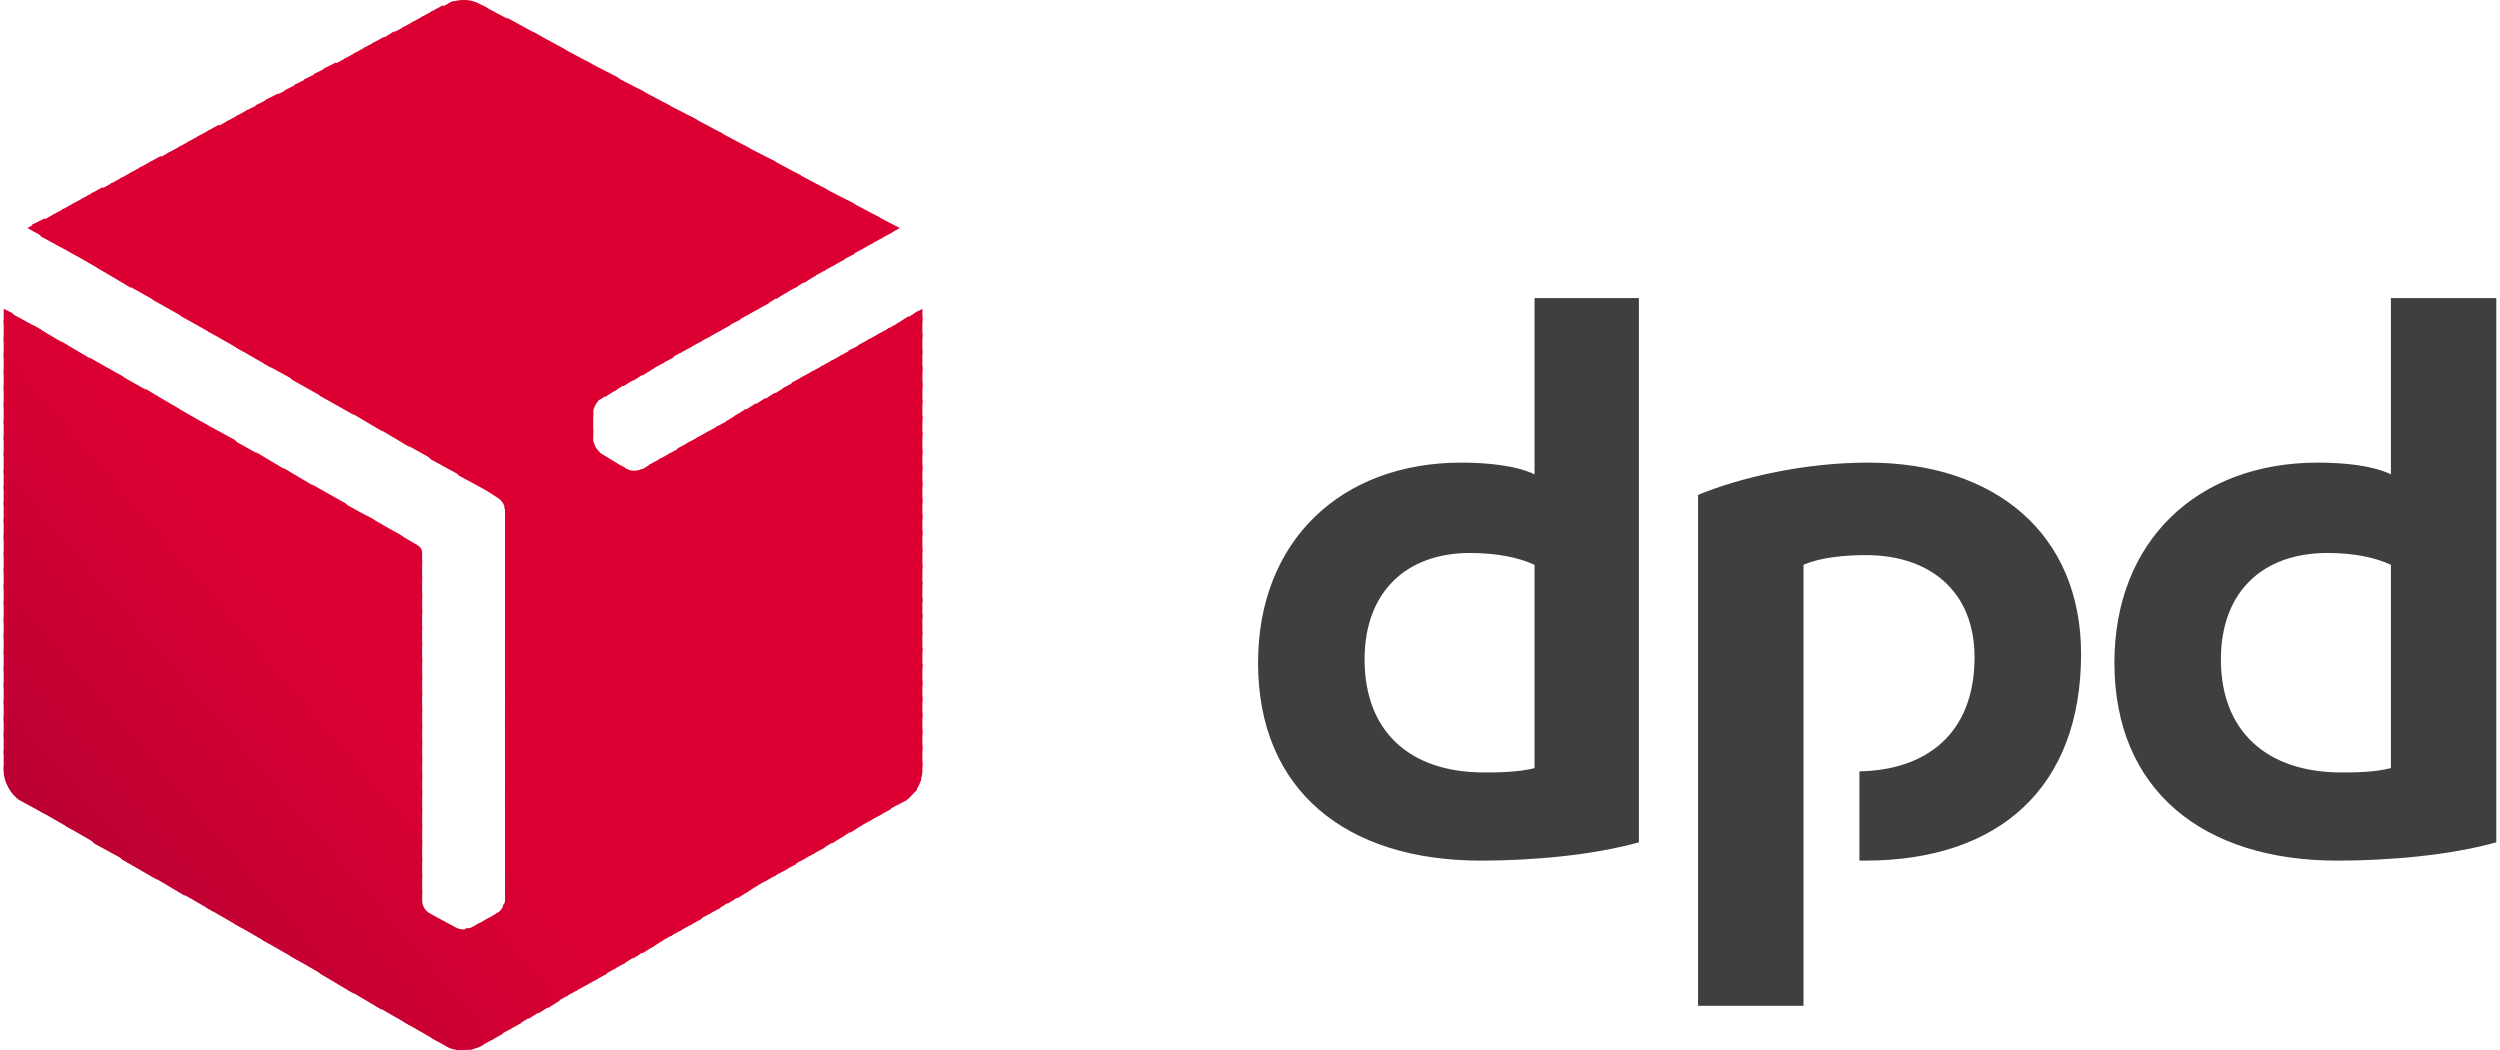
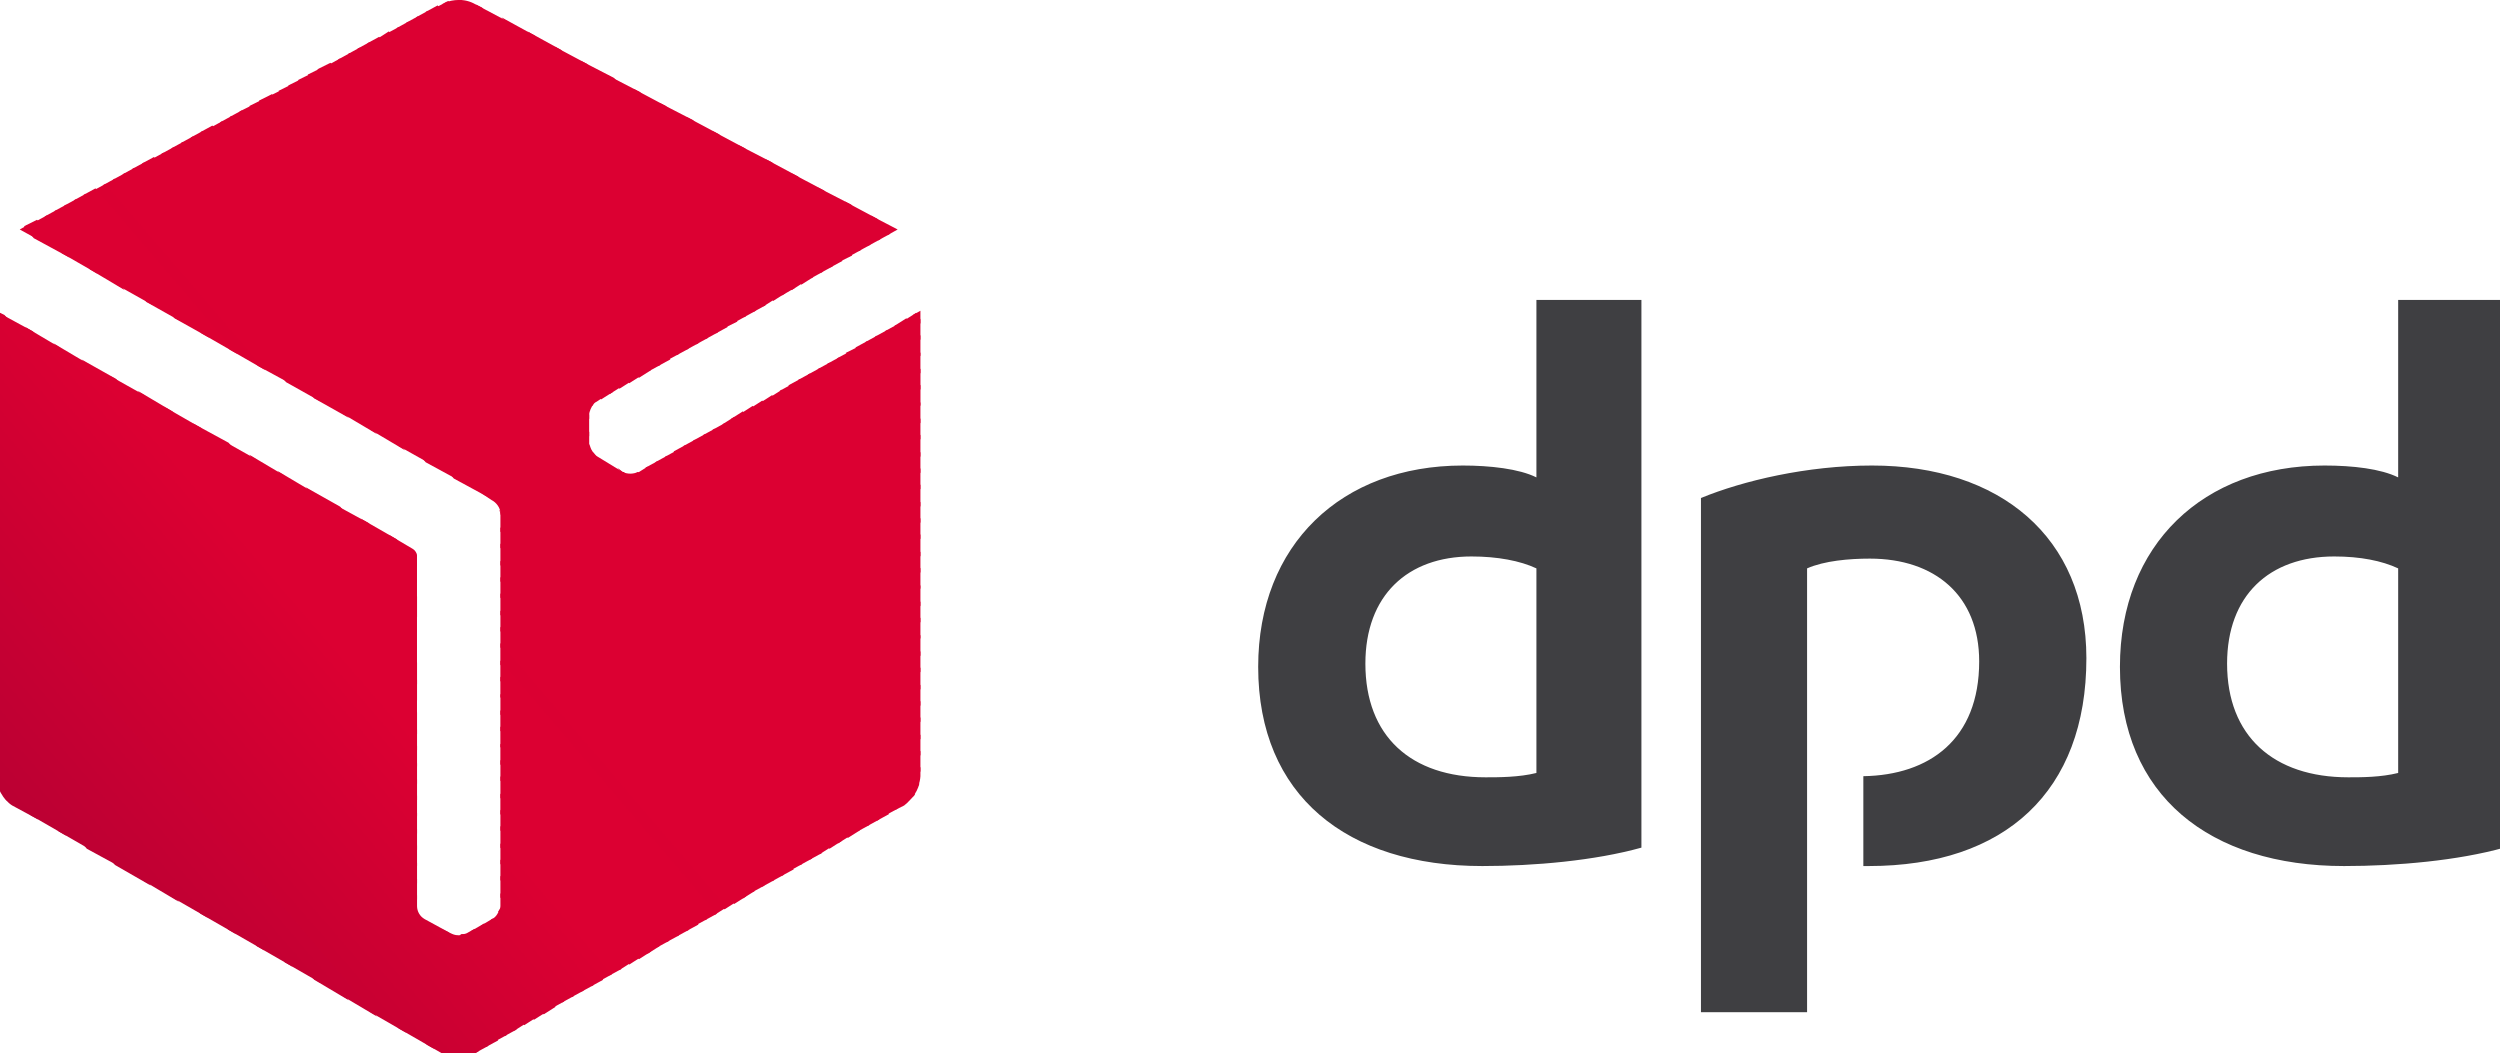
- <svg xmlns="http://www.w3.org/2000/svg" height="21mm" viewBox="0 0 49.043 20.659" width="50mm">
+ <svg xmlns="http://www.w3.org/2000/svg" viewBox="0.08 0 48.88 20.58">
  <g fill-rule="evenodd">
    <path d="m32.173 16.573c-.91.254-2.095.36-3.111.36-2.646 0-4.382-1.376-4.382-3.894 0-2.392 1.63-3.937 4-3.937.53 0 1.101.063 1.44.232v-3.47h2.053zm-2.053-5.46c-.318-.149-.762-.233-1.27-.233-1.249 0-2.074.762-2.074 2.095 0 1.418.889 2.223 2.35 2.223.253 0 .655 0 .994-.085zm18.923 5.46c-.91.254-2.096.36-3.133.36-2.624 0-4.381-1.376-4.381-3.894 0-2.392 1.63-3.937 4-3.937.55 0 1.1.063 1.44.232v-3.47h2.074zm-2.074-5.46c-.318-.149-.741-.233-1.25-.233-1.27 0-2.095.762-2.095 2.095 0 1.418.91 2.223 2.37 2.223.255 0 .636 0 .975-.085zm-11.557 0c.338-.149.825-.191 1.227-.191 1.27 0 2.138.72 2.138 2.01 0 1.525-.974 2.223-2.265 2.244v1.757h.106c2.667 0 4.255-1.46 4.255-4.064 0-2.37-1.694-3.767-4.191-3.767-1.27 0-2.52.296-3.345.635v10.053h2.075zm0 0" fill="#3f3f42" />
    <g fill="#dc0032">
      <path d="m17.61 4.487h.022zm-.507-.275.338.381.19-.106z" />
      <path d="m16.595 3.937.656.762.233-.127-.254-.296z" />
      <path d="m16.065 3.662.995 1.143.233-.127-.571-.678z" />
      <path d="m15.557 3.387 1.313 1.523.233-.127-.91-1.059zm2.52 2.688-.149.084.148.17v-.254z" />
      <path d="m15.05 3.111 1.63 1.905.232-.127-1.228-1.439zm2.942 3.006-.233.148.317.381v-.402z" />
      <path d="m14.52 2.836 1.969 2.286.254-.127-1.567-1.82zm3.281 3.387-.233.148.508.593v-.402z" />
      <path d="m14.012 2.561 2.307 2.667.233-.127-1.905-2.201zm3.599 3.789-.233.127.698.825v-.402z" />
      <path d="m13.504 2.286 2.625 3.048.233-.127-2.223-2.582zm3.916 4.17-.233.127.89 1.037v-.402z" />
      <path d="m12.975 2.01 2.963 3.43.233-.127-2.54-2.964zm4.255 4.552-.233.127 1.08 1.248v-.402z" />
      <path d="m12.467 1.736 3.28 3.83.234-.147-2.879-3.345zm4.572 4.931-.233.127 1.27 1.482v-.402z" />
      <path d="m11.938 1.46 3.62 4.213.232-.149-3.196-3.724zm4.932 5.313-.254.127 1.46 1.694v-.404z" />
      <path d="m11.43 1.185 3.937 4.593.254-.148-3.535-4.106zm5.25 5.694-.234.127 1.63 1.926v-.422z" />
      <path d="m10.922.91 4.276 4.974.232-.148-3.873-4.487-.635-.339zm5.567 6.075-.233.127 1.82 2.138v-.402z" />
      <path d="m10.393.614 4.614 5.376.233-.148-4.191-4.868zm5.905 6.477-.233.127 2.011 2.35v-.403z" />
      <path d="m9.885.339 4.932 5.757.232-.127-4.508-5.27zm6.223 6.858-.233.127 2.201 2.582v-.423z" />
      <path d="m9.377.085 5.25 6.117.232-.127-4.847-5.652zm6.54 7.217-.233.127 2.392 2.794v-.402z" />
      <path d="m9.038 0 5.398 6.308.232-.127-5.164-6.033-.127-.063a.621.621 0 0 0 -.339-.085zm6.689 7.408-.233.127 2.582 3.006v-.402z" />
      <path d="m9.038 0c-.085 0-.17.021-.254.042l5.461 6.371.254-.127-5.397-6.286zm6.52 7.514-.233.127 2.751 3.239v-.424z" />
      <path d="m8.848.021c-.043.021-.106.042-.127.064l-.127.063 5.482 6.371.233-.127-5.461-6.37zm6.519 7.599-.233.148 2.942 3.43v-.403z" />
      <path d="m8.636.106-.233.127 5.482 6.392.233-.127zm6.54 7.62-.232.148 3.132 3.64v-.402z" />
      <path d="m8.445.212-.232.127 5.482 6.392.233-.127zm6.54 7.62-.232.148 3.323 3.873v-.402z" />
      <path d="m8.255.317-.233.127 5.482 6.393.233-.127zm6.54 7.62-.232.149 3.513 4.085v-.402z" />
      <path d="m8.064.423-.232.127 5.482 6.393.233-.127zm6.54 7.62-.232.148 3.704 4.297v-.402z" />
      <path d="m7.874.53-.234.125 5.482 6.392.233-.127zm6.562 7.62-.233.147 3.873 4.53v-.402z" />
      <path d="m7.683.614-.232.148 5.503 6.392.233-.127zm6.562 7.662-.233.127 4.064 4.741v-.402z" />
      <path d="m7.493.72-.233.127 5.503 6.413.233-.127zm6.562 7.662-.233.127 4.254 4.974v-.423z" />
      <path d="m7.302.825-.232.127 5.503 6.435.233-.148zm6.562 7.663-.233.127 4.445 5.186v-.403z" />
      <path d="m7.112.931-.233.127 5.503 6.435.233-.148zm6.562 7.663-.233.127 4.635 5.397v-.402z" />
      <path d="m6.921 1.037-.232.127 5.503 6.436.233-.148zm6.562 7.663-.233.127 4.826 5.63v-.423z" />
      <path d="m6.73 1.143-.232.127 5.503 6.435.233-.149zm6.584 7.662-.233.127 4.995 5.842v-.402z" />
      <path d="m6.54 1.228-.254.127 5.546 6.455.233-.148zm6.583 7.683-.233.127 5.186 6.054v-.402z" />
      <path d="m6.35 1.333-.254.127 5.567 6.477a.165.165 0 0 1 .084-.084l.127-.085zm6.583 7.684-.233.127 5.334 6.223a.618.618 0 0 0 .042-.19v-.17z" />
      <path d="m6.16 1.44-.255.126 5.695 6.625v-.084c0-.064.043-.148.085-.212zm6.582 7.683-.17.106c-.02 0-.041.02-.063.02l5.419 6.33a.715.715 0 0 0 .127-.254z" />
      <path d="m5.969 1.545-.254.127 5.884 6.858v-.423zm6.18 7.599 5.63 6.583c.064-.043.128-.127.191-.19l-5.418-6.308a.362.362 0 0 1 -.297 0z" />
      <path d="m5.778 1.651-.254.127 12.066 14.055.17-.085.063-.064-5.545-6.455h-.022l-.486-.297c-.043-.02-.064-.063-.106-.106-.043-.063-.043-.105-.064-.148v-.233z" />
      <path d="m5.588 1.757-.254.127 12.065 14.054.233-.127z" />
      <path d="m5.397 1.841-.254.127 12.087 14.076.232-.127z" />
      <path d="m5.207 1.947-.254.127 12.086 14.076.233-.127z" />
      <path d="m5.016 2.053-.254.127 12.088 14.076.232-.127z" />
      <path d="m4.805 2.159-.233.127 12.086 14.097.233-.148z" />
      <path d="m4.614 2.265-.233.127 12.087 14.097.232-.148z" />
      <path d="m4.424 2.37-.233.128 12.107 14.097.233-.149z" />
      <path d="m4.233 2.455-.233.127 12.108 14.118.233-.148z" />
      <path d="m4.043 2.561-.233.127 12.107 14.118.233-.127z" />
      <path d="m3.852 2.667-.233.127 5.885 6.858.19.127c.085.042.17.148.17.254v.021l5.863 6.858.233-.127z" />
      <path d="m3.662 2.773-.233.127 5.524 6.456.699.38zm6.18 7.196c0 .022.022.043.022.064v.36l5.672 6.625.233-.127z" />
      <path d="m3.471 2.879-.233.127 5.165 6.032.699.381zm6.393 7.43v.401l5.503 6.414.233-.127z" />
      <path d="m3.28 2.984-.232.127 4.826 5.61.677.38zm6.584 7.642v.423l5.312 6.18.233-.126z" />
      <path d="m3.09 3.07-.233.126 4.467 5.207.677.402zm6.774 7.894v.402l5.122 5.97.233-.128z" />
      <path d="m2.9 3.175-.233.127 4.106 4.784.678.402zm6.964 8.107v.402l4.931 5.757.233-.127z" />
      <path d="m2.71 3.28-.234.128 3.747 4.381.677.381zm7.154 8.32v.423l4.74 5.545.234-.148z" />
      <path d="m2.519 3.387-.233.127 3.387 3.958.677.38zm7.345 8.55v.403l4.572 5.334.232-.148z" />
      <path d="m2.328 3.492-.233.127 3.027 3.535.699.381zm7.536 8.763v.403l4.381 5.122.233-.148z" />
    </g>
    <path d="m2.138 3.598-.233.127 2.667 3.112.698.402zm5.545 6.858.55.635v-.233c0-.042-.042-.105-.084-.127zm2.18 2.117v.423l4.192 4.89.232-.148z" fill="#db0032" />
    <g fill="#dc0032">
      <path d="m1.947 3.683-.233.127 2.308 2.71.698.401zm5.186 6.456 1.1 1.27v-.402l-.401-.466zm2.73 2.773v.402l4.001 4.678.233-.127z" />
      <path d="m1.757 3.789-.233.127 1.968 2.307.678.38zm4.826 6.053 1.65 1.905v-.402l-.952-1.122zm3.28 3.387v.402l3.81 4.466.233-.127z" />
      <path d="m1.566 3.895-.233.127 1.61 1.883.676.381zm4.488 5.63 2.18 2.54v-.402l-1.504-1.757zm3.81 4.043v.402l3.64 4.233.233-.127z" />
      <path d="m1.376 4-.233.127 1.249 1.461.677.38zm4.127 5.207 2.73 3.175v-.402l-2.051-2.37zm4.36 4.678v.402l3.45 4.022.234-.127z" />
      <path d="m1.185 4.106-.233.127.89 1.037.677.403zm3.768 4.784 3.28 3.831v-.402l-2.603-3.027zm4.91 5.313v.402l3.26 3.81.233-.127z" />
      <path d="m.995 4.212-.233.127.53.614.698.402zm3.408 4.382 3.83 4.445v-.403l-3.153-3.661zm5.46 5.947v.403l3.07 3.577.233-.127z" />
      <path d="m.804 4.297-.254.127.19.233.7.38zm3.048 3.98 4.382 5.1v-.423l-3.684-4.297zm6.012 6.582v.402l2.878 3.387.233-.148z" />
      <path d="m.614 4.403-.148.084.423.233zm2.688 3.556 4.932 5.736v-.402l-4.234-4.933zm6.562 7.217v.424l2.709 3.154.233-.149z" />
      <path d="m2.773 7.641 5.46 6.371v-.402l-4.783-5.567zm7.09 7.874v.402l2.52 2.942.232-.148z" />
      <path d="m2.222 7.345 6.012 7.006v-.423l-5.334-6.202zm7.642 8.488v.402l2.328 2.73.233-.148z" />
      <path d="m1.672 7.027 6.562 7.641v-.402l-5.885-6.858zm8.192 9.123v.423l2.136 2.498.233-.127z" />
    </g>
    <path d="m1.122 6.71 7.112 8.276v-.402l-6.435-7.472zm8.742 9.779v.402l1.947 2.286.233-.127z" fill="#db0032" />
    <path d="m.571 6.392 7.663 8.933v-.403l-6.985-8.128zm9.293 10.414v.402l1.778 2.075.232-.127z" fill="#da0032" />
    <path d="m.021 6.096 8.213 9.546v-.402l-7.514-8.763-.7-.381zm9.843 11.028v.423l1.587 1.842.233-.127z" fill="#d90032" />
    <path d="m0 6.075v.296l8.234 9.589v-.403l-8.065-9.397zm9.864 11.387v.254a.162.162 0 0 1 -.043.106l1.44 1.672.232-.127-1.63-1.905z" fill="#d80032" />
    <path d="m0 6.286v.424l8.234 9.588v-.402zm9.842 11.494c-.02.085-.084.17-.148.19l-.02.022 1.396 1.608.233-.127-1.46-1.693z" fill="#d70032" />
    <path d="m0 6.625v.402l8.234 9.589v-.402zm9.715 11.325c0 .021 0 .021-.02.021l-.212.127 1.397 1.609.232-.127z" fill="#d60032" />
    <path d="m0 6.943v.402l8.234 9.588v-.402zm9.546 11.112-.254.148 1.418 1.63.233-.148z" fill="#d50032" />
    <path d="m0 7.281v.402l8.234 9.589v-.402zm9.356 10.88-.149.085c-.042.02-.084.02-.127.02l1.44 1.673.233-.148z" fill="#d40032" />
    <path d="m0 7.599v.401l8.234 9.588v-.402zm8.7 10.561 1.63 1.884.232-.148-1.418-1.63c-.021 0-.064.02-.085.02h-.02c-.064 0-.107-.02-.15-.041l-.19-.085z" fill="#d30032" />
    <path d="m0 7.916v.424l10.139 11.81.233-.148-1.524-1.778-.466-.254a.294.294 0 0 1 -.148-.254v-.211z" fill="#d20032" />
    <path d="m0 8.255v.402l9.948 11.6.233-.128z" fill="#d10032" />
    <path d="m0 8.572v.403l9.758 11.387.233-.127z" fill="#d00032" />
    <path d="m0 8.89v.423l9.588 11.155.233-.127z" fill="#cf0032" />
    <path d="m0 9.229v.402l9.398 10.943.233-.127z" fill="#ce0032" />
    <path d="m0 9.546v.402l9.186 10.71c.064-.02.127-.042.19-.063l.064-.042z" fill="#cd0032" />
    <path d="m0 9.864v.423l8.911 10.372h.127c.064 0 .127 0 .19-.022z" fill="#cc0032" />
    <path d="m0 10.202v.402l8.424 9.822.297.169c.063.042.169.064.254.064z" fill="#cb0032" />
    <path d="m0 10.52v.402l7.874 9.186.698.402z" fill="#ca0032" />
    <path d="m0 10.858v.403l7.324 8.53.698.402z" fill="#c90032" />
    <path d="m0 11.176v.402l6.773 7.895.678.402z" fill="#c80033" />
    <path d="m0 11.493v.403l6.223 7.26.677.402z" fill="#c70033" />
    <path d="m0 11.832v.402l5.651 6.583.699.402z" fill="#c60033" />
    <path d="m0 12.15v.402l5.101 5.948.699.402z" fill="#c50033" />
    <path d="m0 12.467v.402l4.55 5.313.7.402z" fill="#c40033" />
    <path d="m0 12.806v.402l4 4.657.699.402z" fill="#c30033" />
    <path d="m0 13.123v.402l3.45 4.022.699.402z" fill="#c20033" />
    <path d="m0 13.44v.424l2.9 3.366.677.402z" fill="#c10033" />
    <path d="m0 13.78v.402l2.328 2.73.699.402z" fill="#c00033" />
    <path d="m0 14.097v.402l1.778 2.096.698.38z" fill="#bf0033" />
    <path d="m0 14.414v.424l1.228 1.418.698.402z" fill="#be0033" />
    <path d="m0 14.753v.402l.677.783.699.403z" fill="#bd0033" />
    <path d="m0 15.07v.106c0 .212.148.466.317.572l.508.275-.825-.952z" fill="#bc0033" />
    <path d="m.127 15.557c.042.043.063.085.106.106z" fill="#b03" />
  </g>
</svg>
